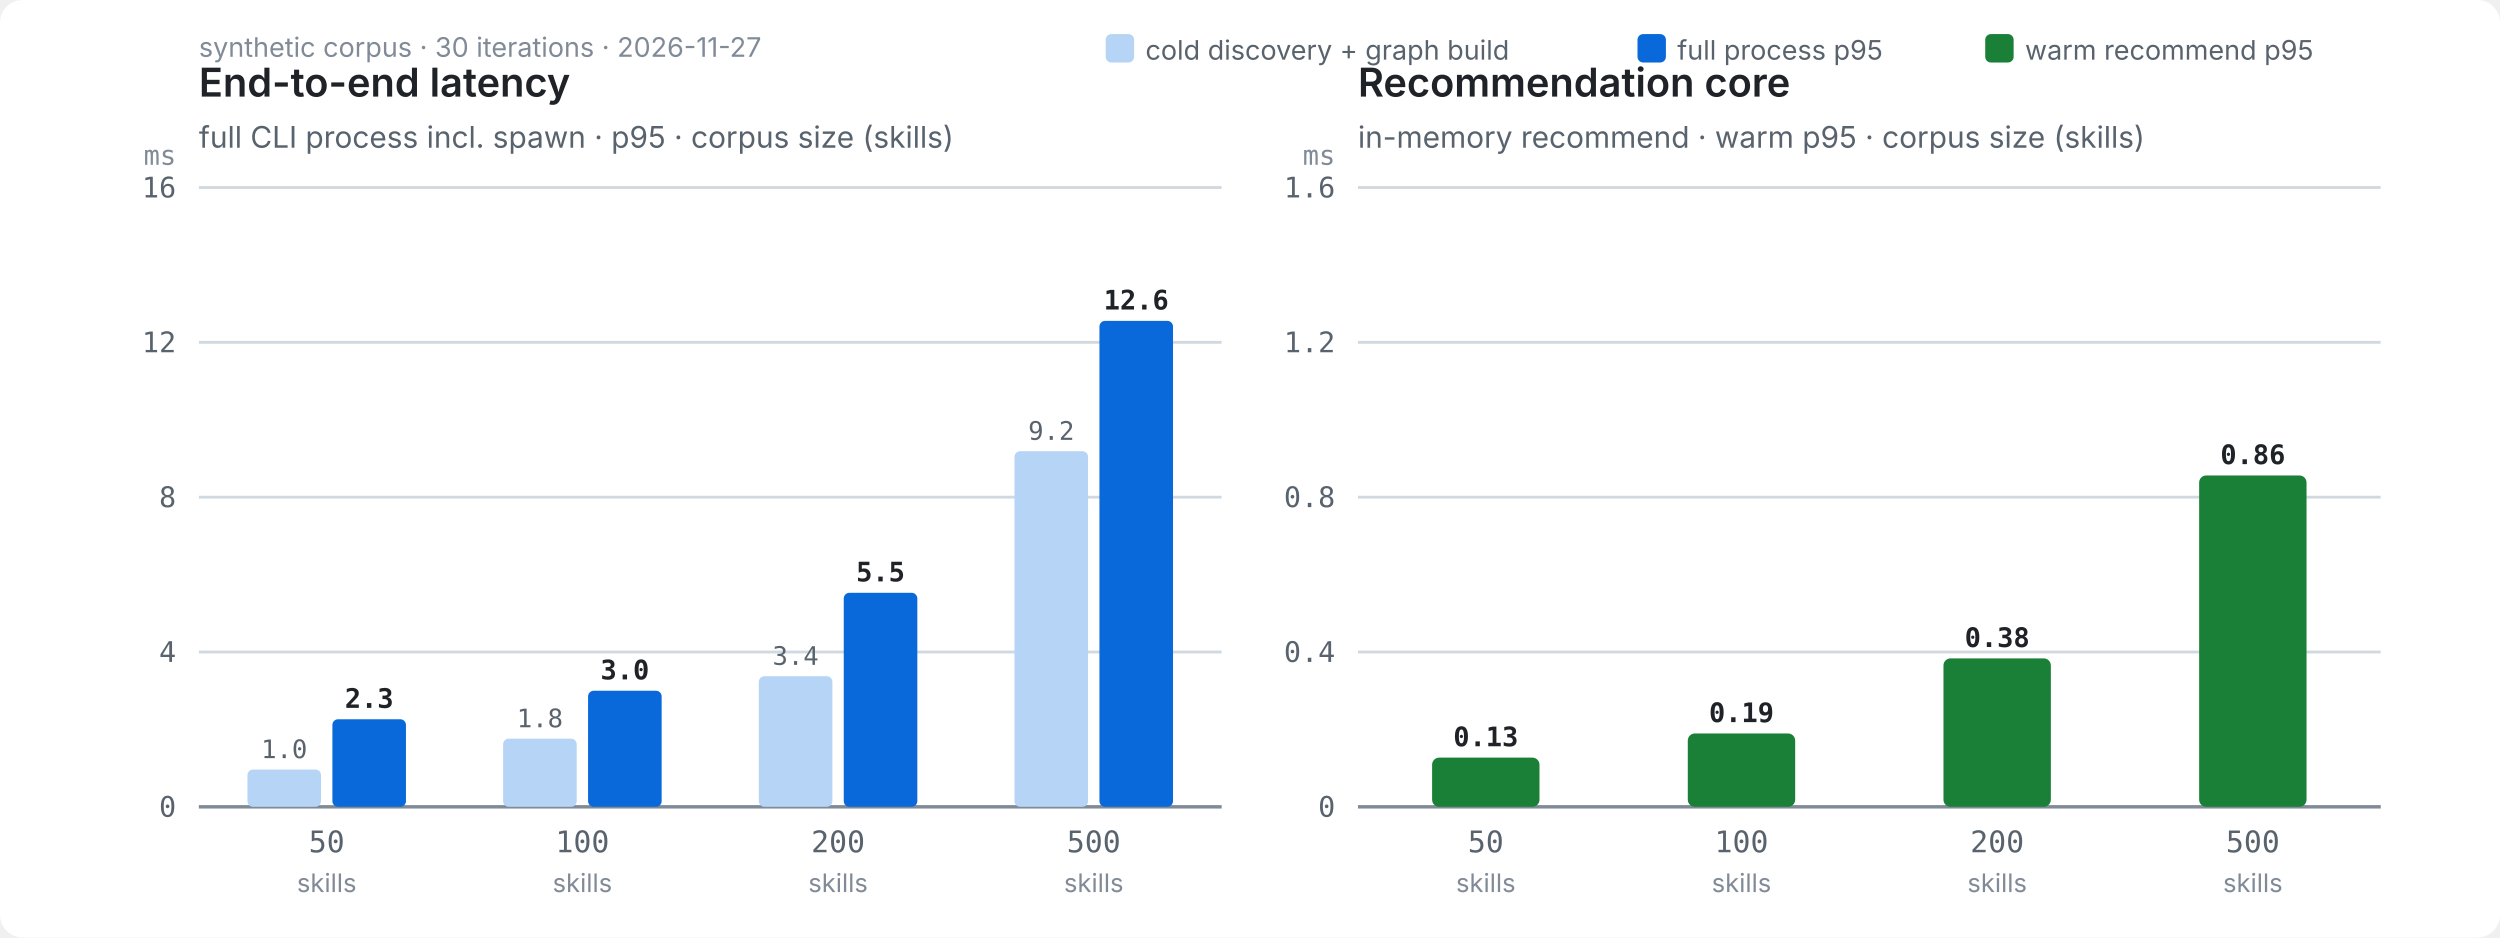
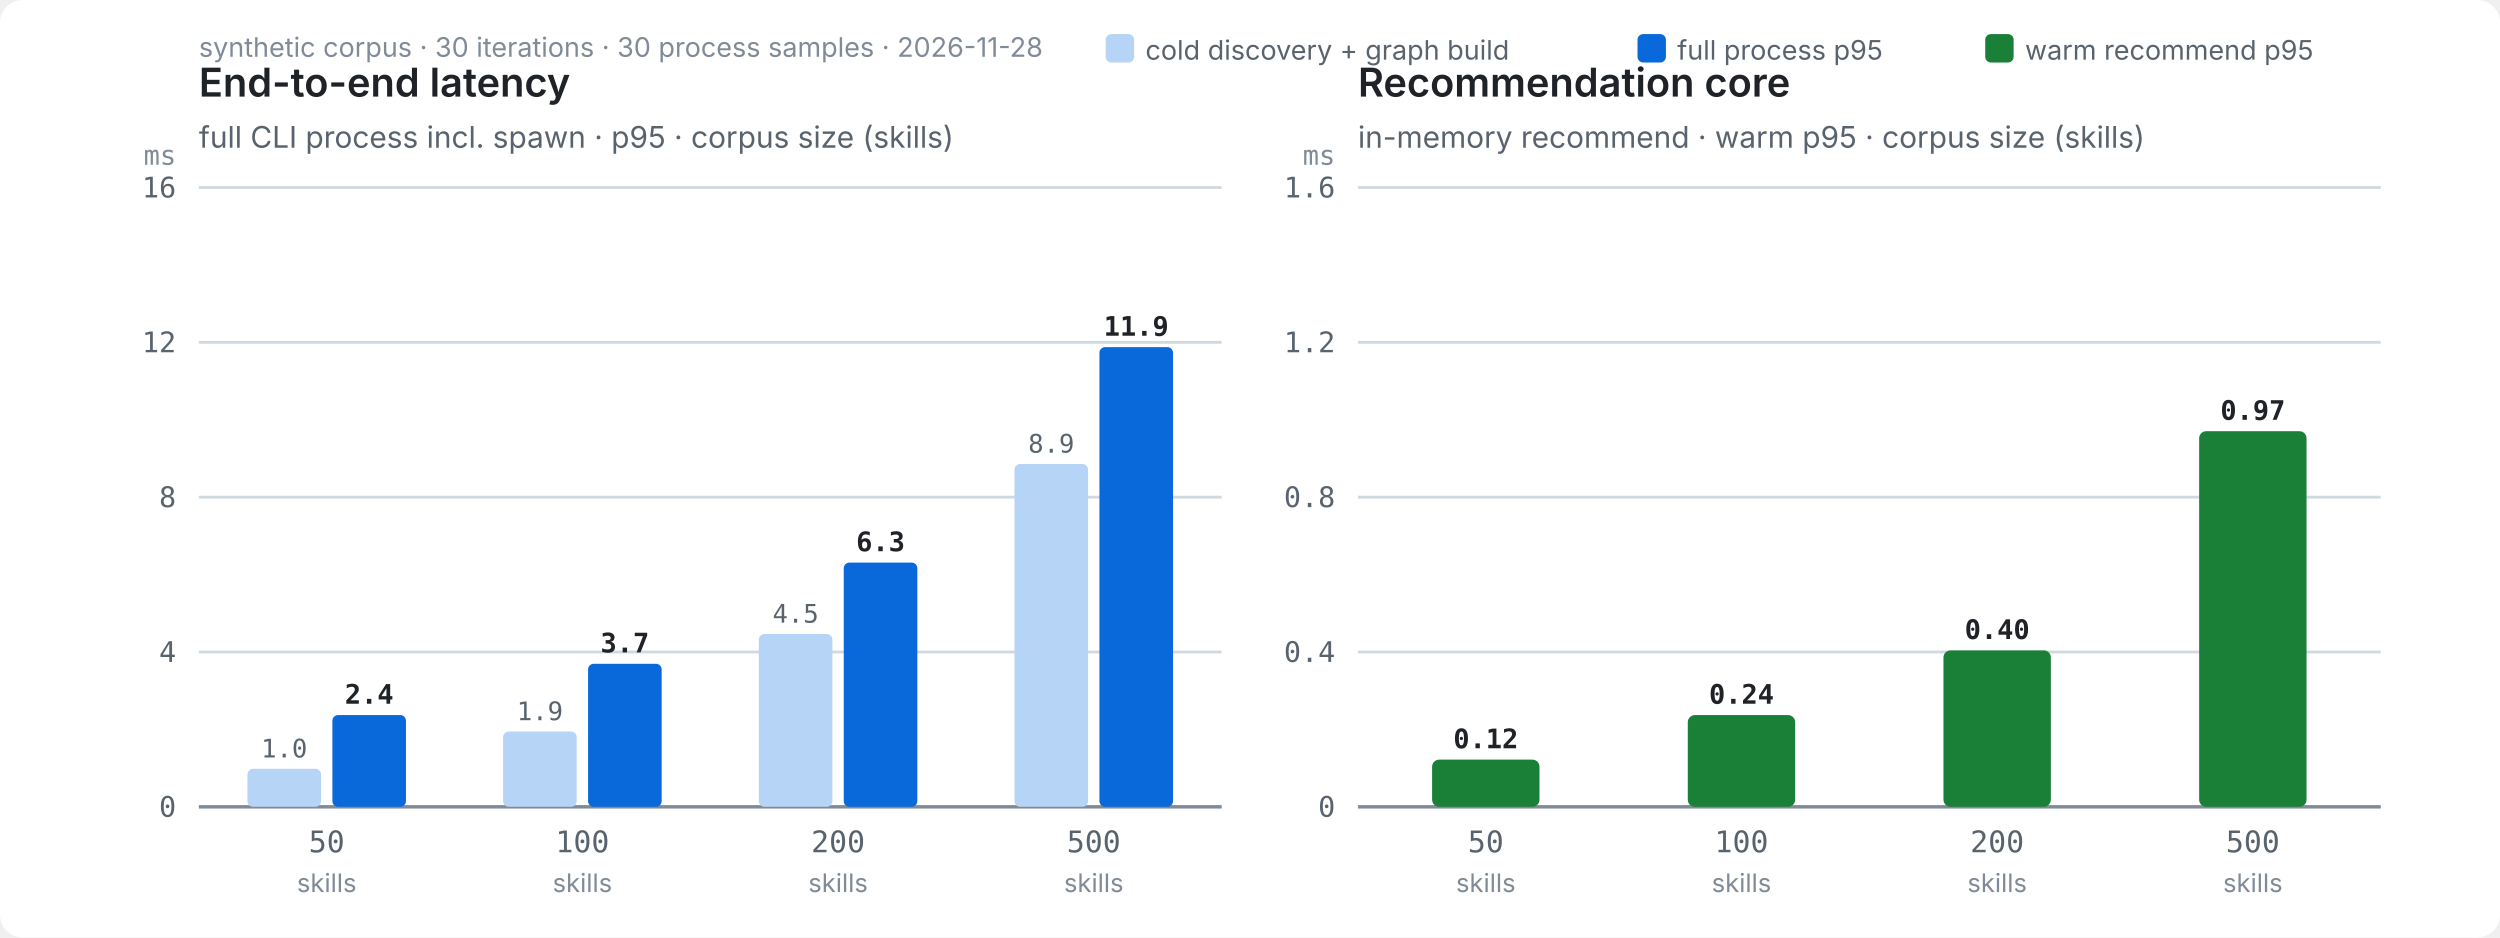
<svg xmlns="http://www.w3.org/2000/svg" width="880" height="330" viewBox="0 0 880 330" role="img" font-family="ui-sans-serif,system-ui,-apple-system,'Segoe UI',sans-serif">
  <rect width="880" height="330" fill="#ffffff" rx="8" />
  <g fill="#1f2328">
-     <text x="70" y="20" font-size="9.5" fill="#818b98" text-anchor="start" font-family="ui-sans-serif,system-ui,-apple-system,'Segoe UI',sans-serif" opacity="1.0">synthetic corpus · 30 iterations · 2026-11-27</text>
+     <text x="70" y="20" font-size="9.5" fill="#818b98" text-anchor="start" font-family="ui-sans-serif,system-ui,-apple-system,'Segoe UI',sans-serif" opacity="1.0">synthetic corpus · 30 iterations · 30 process samples · 2026-11-28</text>
    <rect x="698.8" y="12" width="10" height="10" rx="2" fill="#1a7f37" opacity="1.0" />
    <text x="712.8" y="21" font-size="9.5" fill="#59636e" text-anchor="start" font-family="ui-sans-serif,system-ui,-apple-system,'Segoe UI',sans-serif" opacity="1.0">warm recommend p95</text>
    <rect x="576.4" y="12" width="10" height="10" rx="2" fill="#0969da" opacity="1.0" />
    <text x="590.4" y="21" font-size="9.5" fill="#59636e" text-anchor="start" font-family="ui-sans-serif,system-ui,-apple-system,'Segoe UI',sans-serif" opacity="1.0">full process p95</text>
    <rect x="389.2" y="12" width="10" height="10" rx="2" fill="#b6d4f5" opacity="1.0" />
    <text x="403.2" y="21" font-size="9.5" fill="#59636e" text-anchor="start" font-family="ui-sans-serif,system-ui,-apple-system,'Segoe UI',sans-serif" opacity="1.0">cold discovery + graph build</text>
    <text x="70" y="34" font-size="14" fill="#1f2328" text-anchor="start" font-family="ui-sans-serif,system-ui,-apple-system,'Segoe UI',sans-serif" opacity="1.0" font-weight="600">End-to-end latency</text>
    <text x="70" y="52" font-size="10.5" fill="#59636e" text-anchor="start" font-family="ui-sans-serif,system-ui,-apple-system,'Segoe UI',sans-serif" opacity="1.0">full CLI process incl. spawn · p95 · corpus size (skills)</text>
    <line x1="70" y1="284.0" x2="430" y2="284.0" stroke="#d1d9e0" stroke-width="1" opacity="1.0" />
    <text x="62" y="287.5" font-size="10" fill="#59636e" text-anchor="end" font-family="ui-monospace,'SF Mono',Menlo,Consolas,monospace" opacity="1.0">0</text>
    <line x1="70" y1="229.5" x2="430" y2="229.5" stroke="#d1d9e0" stroke-width="1" opacity="1.0" />
    <text x="62" y="233.0" font-size="10" fill="#59636e" text-anchor="end" font-family="ui-monospace,'SF Mono',Menlo,Consolas,monospace" opacity="1.0">4</text>
    <line x1="70" y1="175.0" x2="430" y2="175.0" stroke="#d1d9e0" stroke-width="1" opacity="1.0" />
    <text x="62" y="178.5" font-size="10" fill="#59636e" text-anchor="end" font-family="ui-monospace,'SF Mono',Menlo,Consolas,monospace" opacity="1.0">8</text>
    <line x1="70" y1="120.5" x2="430" y2="120.5" stroke="#d1d9e0" stroke-width="1" opacity="1.0" />
    <text x="62" y="124.0" font-size="10" fill="#59636e" text-anchor="end" font-family="ui-monospace,'SF Mono',Menlo,Consolas,monospace" opacity="1.0">12</text>
    <line x1="70" y1="66.0" x2="430" y2="66.0" stroke="#d1d9e0" stroke-width="1" opacity="1.0" />
    <text x="62" y="69.5" font-size="10" fill="#59636e" text-anchor="end" font-family="ui-monospace,'SF Mono',Menlo,Consolas,monospace" opacity="1.0">16</text>
    <text x="62" y="58" font-size="9.5" fill="#818b98" text-anchor="end" font-family="ui-monospace,'SF Mono',Menlo,Consolas,monospace" opacity="1.0">ms</text>
    <line x1="70" y1="284" x2="430" y2="284" stroke="#818b98" stroke-width="1.2" opacity="1.0" />
-     <rect x="87.1" y="270.868" width="25.9" height="13.132" rx="2" fill="#b6d4f5" opacity="1.0" />
-     <rect x="117.0" y="253.175" width="25.9" height="30.825" rx="2" fill="#0969da" opacity="1.0" />
-     <text x="100.05" y="266.868" font-size="9" fill="#59636e" text-anchor="middle" font-family="ui-monospace,'SF Mono',Menlo,Consolas,monospace" opacity="1.0">1.0</text>
-     <text x="129.95" y="249.175" font-size="9.5" fill="#1f2328" text-anchor="middle" font-family="ui-monospace,'SF Mono',Menlo,Consolas,monospace" opacity="1.0" font-weight="600">2.3</text>
+     <rect x="87.1" y="270.624" width="25.9" height="13.376" rx="2" fill="#b6d4f5" opacity="1.0" />
+     <rect x="117.0" y="251.702" width="25.9" height="32.298" rx="2" fill="#0969da" opacity="1.0" />
+     <text x="100.05" y="266.624" font-size="9" fill="#59636e" text-anchor="middle" font-family="ui-monospace,'SF Mono',Menlo,Consolas,monospace" opacity="1.0">1.0</text>
+     <text x="129.95" y="247.702" font-size="9.5" fill="#1f2328" text-anchor="middle" font-family="ui-monospace,'SF Mono',Menlo,Consolas,monospace" opacity="1.0" font-weight="600">2.4</text>
    <text x="115.0" y="300" font-size="10.5" fill="#59636e" text-anchor="middle" font-family="ui-monospace,'SF Mono',Menlo,Consolas,monospace" opacity="1.0">50</text>
    <text x="115.0" y="314" font-size="9" fill="#818b98" text-anchor="middle" font-family="ui-sans-serif,system-ui,-apple-system,'Segoe UI',sans-serif" opacity="1.0">skills</text>
-     <rect x="177.1" y="260.004" width="25.9" height="23.996" rx="2" fill="#b6d4f5" opacity="1.0" />
-     <rect x="207.0" y="243.14" width="25.9" height="40.86" rx="2" fill="#0969da" opacity="1.0" />
-     <text x="190.05" y="256.004" font-size="9" fill="#59636e" text-anchor="middle" font-family="ui-monospace,'SF Mono',Menlo,Consolas,monospace" opacity="1.0">1.8</text>
-     <text x="219.95" y="239.14" font-size="9.5" fill="#1f2328" text-anchor="middle" font-family="ui-monospace,'SF Mono',Menlo,Consolas,monospace" opacity="1.0" font-weight="600">3.0</text>
+     <rect x="177.1" y="257.503" width="25.9" height="26.497" rx="2" fill="#b6d4f5" opacity="1.0" />
+     <rect x="207.0" y="233.652" width="25.9" height="50.348" rx="2" fill="#0969da" opacity="1.0" />
+     <text x="190.05" y="253.503" font-size="9" fill="#59636e" text-anchor="middle" font-family="ui-monospace,'SF Mono',Menlo,Consolas,monospace" opacity="1.0">1.9</text>
+     <text x="219.95" y="229.652" font-size="9.5" fill="#1f2328" text-anchor="middle" font-family="ui-monospace,'SF Mono',Menlo,Consolas,monospace" opacity="1.0" font-weight="600">3.7</text>
    <text x="205.0" y="300" font-size="10.5" fill="#59636e" text-anchor="middle" font-family="ui-monospace,'SF Mono',Menlo,Consolas,monospace" opacity="1.0">100</text>
    <text x="205.0" y="314" font-size="9" fill="#818b98" text-anchor="middle" font-family="ui-sans-serif,system-ui,-apple-system,'Segoe UI',sans-serif" opacity="1.0">skills</text>
-     <rect x="267.1" y="238.031" width="25.9" height="45.969" rx="2" fill="#b6d4f5" opacity="1.0" />
-     <rect x="297.0" y="208.657" width="25.9" height="75.343" rx="2" fill="#0969da" opacity="1.0" />
-     <text x="280.05" y="234.031" font-size="9" fill="#59636e" text-anchor="middle" font-family="ui-monospace,'SF Mono',Menlo,Consolas,monospace" opacity="1.0">3.4</text>
-     <text x="309.95" y="204.657" font-size="9.5" fill="#1f2328" text-anchor="middle" font-family="ui-monospace,'SF Mono',Menlo,Consolas,monospace" opacity="1.0" font-weight="600">5.5</text>
+     <rect x="267.1" y="223.172" width="25.9" height="60.828" rx="2" fill="#b6d4f5" opacity="1.0" />
+     <rect x="297.0" y="198.034" width="25.9" height="85.966" rx="2" fill="#0969da" opacity="1.0" />
+     <text x="280.05" y="219.172" font-size="9" fill="#59636e" text-anchor="middle" font-family="ui-monospace,'SF Mono',Menlo,Consolas,monospace" opacity="1.0">4.5</text>
+     <text x="309.95" y="194.034" font-size="9.5" fill="#1f2328" text-anchor="middle" font-family="ui-monospace,'SF Mono',Menlo,Consolas,monospace" opacity="1.0" font-weight="600">6.3</text>
    <text x="295.0" y="300" font-size="10.5" fill="#59636e" text-anchor="middle" font-family="ui-monospace,'SF Mono',Menlo,Consolas,monospace" opacity="1.0">200</text>
    <text x="295.0" y="314" font-size="9" fill="#818b98" text-anchor="middle" font-family="ui-sans-serif,system-ui,-apple-system,'Segoe UI',sans-serif" opacity="1.0">skills</text>
-     <rect x="357.1" y="158.823" width="25.9" height="125.177" rx="2" fill="#b6d4f5" opacity="1.0" />
-     <rect x="387.0" y="112.944" width="25.9" height="171.056" rx="2" fill="#0969da" opacity="1.0" />
-     <text x="370.05" y="154.823" font-size="9" fill="#59636e" text-anchor="middle" font-family="ui-monospace,'SF Mono',Menlo,Consolas,monospace" opacity="1.0">9.2</text>
-     <text x="399.95" y="108.944" font-size="9.5" fill="#1f2328" text-anchor="middle" font-family="ui-monospace,'SF Mono',Menlo,Consolas,monospace" opacity="1.0" font-weight="600">12.6</text>
+     <rect x="357.1" y="163.329" width="25.9" height="120.671" rx="2" fill="#b6d4f5" opacity="1.0" />
+     <rect x="387.0" y="122.187" width="25.9" height="161.813" rx="2" fill="#0969da" opacity="1.0" />
+     <text x="370.05" y="159.329" font-size="9" fill="#59636e" text-anchor="middle" font-family="ui-monospace,'SF Mono',Menlo,Consolas,monospace" opacity="1.0">8.9</text>
+     <text x="399.95" y="118.187" font-size="9.5" fill="#1f2328" text-anchor="middle" font-family="ui-monospace,'SF Mono',Menlo,Consolas,monospace" opacity="1.0" font-weight="600">11.9</text>
    <text x="385.0" y="300" font-size="10.5" fill="#59636e" text-anchor="middle" font-family="ui-monospace,'SF Mono',Menlo,Consolas,monospace" opacity="1.0">500</text>
    <text x="385.0" y="314" font-size="9" fill="#818b98" text-anchor="middle" font-family="ui-sans-serif,system-ui,-apple-system,'Segoe UI',sans-serif" opacity="1.0">skills</text>
    <text x="478" y="34" font-size="14" fill="#1f2328" text-anchor="start" font-family="ui-sans-serif,system-ui,-apple-system,'Segoe UI',sans-serif" opacity="1.0" font-weight="600">Recommendation core</text>
    <text x="478" y="52" font-size="10.5" fill="#59636e" text-anchor="start" font-family="ui-sans-serif,system-ui,-apple-system,'Segoe UI',sans-serif" opacity="1.0">in-memory recommend · warm p95 · corpus size (skills)</text>
    <line x1="478" y1="284.0" x2="838" y2="284.0" stroke="#d1d9e0" stroke-width="1" opacity="1.0" />
    <text x="470" y="287.5" font-size="10" fill="#59636e" text-anchor="end" font-family="ui-monospace,'SF Mono',Menlo,Consolas,monospace" opacity="1.0">0</text>
    <line x1="478" y1="229.5" x2="838" y2="229.5" stroke="#d1d9e0" stroke-width="1" opacity="1.0" />
    <text x="470" y="233.0" font-size="10" fill="#59636e" text-anchor="end" font-family="ui-monospace,'SF Mono',Menlo,Consolas,monospace" opacity="1.0">0.4</text>
    <line x1="478" y1="175.0" x2="838" y2="175.0" stroke="#d1d9e0" stroke-width="1" opacity="1.0" />
    <text x="470" y="178.5" font-size="10" fill="#59636e" text-anchor="end" font-family="ui-monospace,'SF Mono',Menlo,Consolas,monospace" opacity="1.0">0.8</text>
    <line x1="478" y1="120.5" x2="838" y2="120.5" stroke="#d1d9e0" stroke-width="1" opacity="1.0" />
    <text x="470" y="124" font-size="10" fill="#59636e" text-anchor="end" font-family="ui-monospace,'SF Mono',Menlo,Consolas,monospace" opacity="1.0">1.2</text>
    <line x1="478" y1="66.0" x2="838" y2="66.0" stroke="#d1d9e0" stroke-width="1" opacity="1.0" />
    <text x="470" y="69.5" font-size="10" fill="#59636e" text-anchor="end" font-family="ui-monospace,'SF Mono',Menlo,Consolas,monospace" opacity="1.0">1.6</text>
    <text x="470" y="58" font-size="9.5" fill="#818b98" text-anchor="end" font-family="ui-monospace,'SF Mono',Menlo,Consolas,monospace" opacity="1.0">ms</text>
    <line x1="478" y1="284" x2="838" y2="284" stroke="#818b98" stroke-width="1.2" opacity="1.0" />
-     <rect x="504.1" y="266.68" width="37.8" height="17.32" rx="2.5" fill="#1a7f37" opacity="1.0" />
-     <text x="523.0" y="262.68" font-size="9.5" fill="#1f2328" text-anchor="middle" font-family="ui-monospace,'SF Mono',Menlo,Consolas,monospace" opacity="1.0" font-weight="600">0.13</text>
+     <rect x="504.1" y="267.384" width="37.8" height="16.616" rx="2.5" fill="#1a7f37" opacity="1.0" />
+     <text x="523.0" y="263.384" font-size="9.5" fill="#1f2328" text-anchor="middle" font-family="ui-monospace,'SF Mono',Menlo,Consolas,monospace" opacity="1.0" font-weight="600">0.12</text>
    <text x="523.0" y="300" font-size="10.5" fill="#59636e" text-anchor="middle" font-family="ui-monospace,'SF Mono',Menlo,Consolas,monospace" opacity="1.0">50</text>
    <text x="523.0" y="314" font-size="9" fill="#818b98" text-anchor="middle" font-family="ui-sans-serif,system-ui,-apple-system,'Segoe UI',sans-serif" opacity="1.0">skills</text>
-     <rect x="594.1" y="258.178" width="37.8" height="25.822" rx="2.5" fill="#1a7f37" opacity="1.0" />
-     <text x="613.0" y="254.178" font-size="9.5" fill="#1f2328" text-anchor="middle" font-family="ui-monospace,'SF Mono',Menlo,Consolas,monospace" opacity="1.0" font-weight="600">0.19</text>
+     <rect x="594.1" y="251.708" width="37.8" height="32.292" rx="2.5" fill="#1a7f37" opacity="1.0" />
+     <text x="613.0" y="247.708" font-size="9.5" fill="#1f2328" text-anchor="middle" font-family="ui-monospace,'SF Mono',Menlo,Consolas,monospace" opacity="1.0" font-weight="600">0.24</text>
    <text x="613.0" y="300" font-size="10.5" fill="#59636e" text-anchor="middle" font-family="ui-monospace,'SF Mono',Menlo,Consolas,monospace" opacity="1.0">100</text>
    <text x="613.0" y="314" font-size="9" fill="#818b98" text-anchor="middle" font-family="ui-sans-serif,system-ui,-apple-system,'Segoe UI',sans-serif" opacity="1.0">skills</text>
-     <rect x="684.1" y="231.748" width="37.8" height="52.252" rx="2.5" fill="#1a7f37" opacity="1.0" />
-     <text x="703.0" y="227.748" font-size="9.5" fill="#1f2328" text-anchor="middle" font-family="ui-monospace,'SF Mono',Menlo,Consolas,monospace" opacity="1.0" font-weight="600">0.38</text>
+     <rect x="684.1" y="228.933" width="37.8" height="55.067" rx="2.5" fill="#1a7f37" opacity="1.0" />
+     <text x="703.0" y="224.933" font-size="9.5" fill="#1f2328" text-anchor="middle" font-family="ui-monospace,'SF Mono',Menlo,Consolas,monospace" opacity="1.0" font-weight="600">0.40</text>
    <text x="703.0" y="300" font-size="10.5" fill="#59636e" text-anchor="middle" font-family="ui-monospace,'SF Mono',Menlo,Consolas,monospace" opacity="1.0">200</text>
    <text x="703.0" y="314" font-size="9" fill="#818b98" text-anchor="middle" font-family="ui-sans-serif,system-ui,-apple-system,'Segoe UI',sans-serif" opacity="1.0">skills</text>
-     <rect x="774.1" y="167.364" width="37.8" height="116.636" rx="2.5" fill="#1a7f37" opacity="1.0" />
-     <text x="793.0" y="163.364" font-size="9.5" fill="#1f2328" text-anchor="middle" font-family="ui-monospace,'SF Mono',Menlo,Consolas,monospace" opacity="1.0" font-weight="600">0.86</text>
+     <rect x="774.1" y="151.778" width="37.8" height="132.222" rx="2.5" fill="#1a7f37" opacity="1.0" />
+     <text x="793.0" y="147.778" font-size="9.5" fill="#1f2328" text-anchor="middle" font-family="ui-monospace,'SF Mono',Menlo,Consolas,monospace" opacity="1.0" font-weight="600">0.97</text>
    <text x="793.0" y="300" font-size="10.5" fill="#59636e" text-anchor="middle" font-family="ui-monospace,'SF Mono',Menlo,Consolas,monospace" opacity="1.0">500</text>
    <text x="793.0" y="314" font-size="9" fill="#818b98" text-anchor="middle" font-family="ui-sans-serif,system-ui,-apple-system,'Segoe UI',sans-serif" opacity="1.0">skills</text>
  </g>
</svg>
